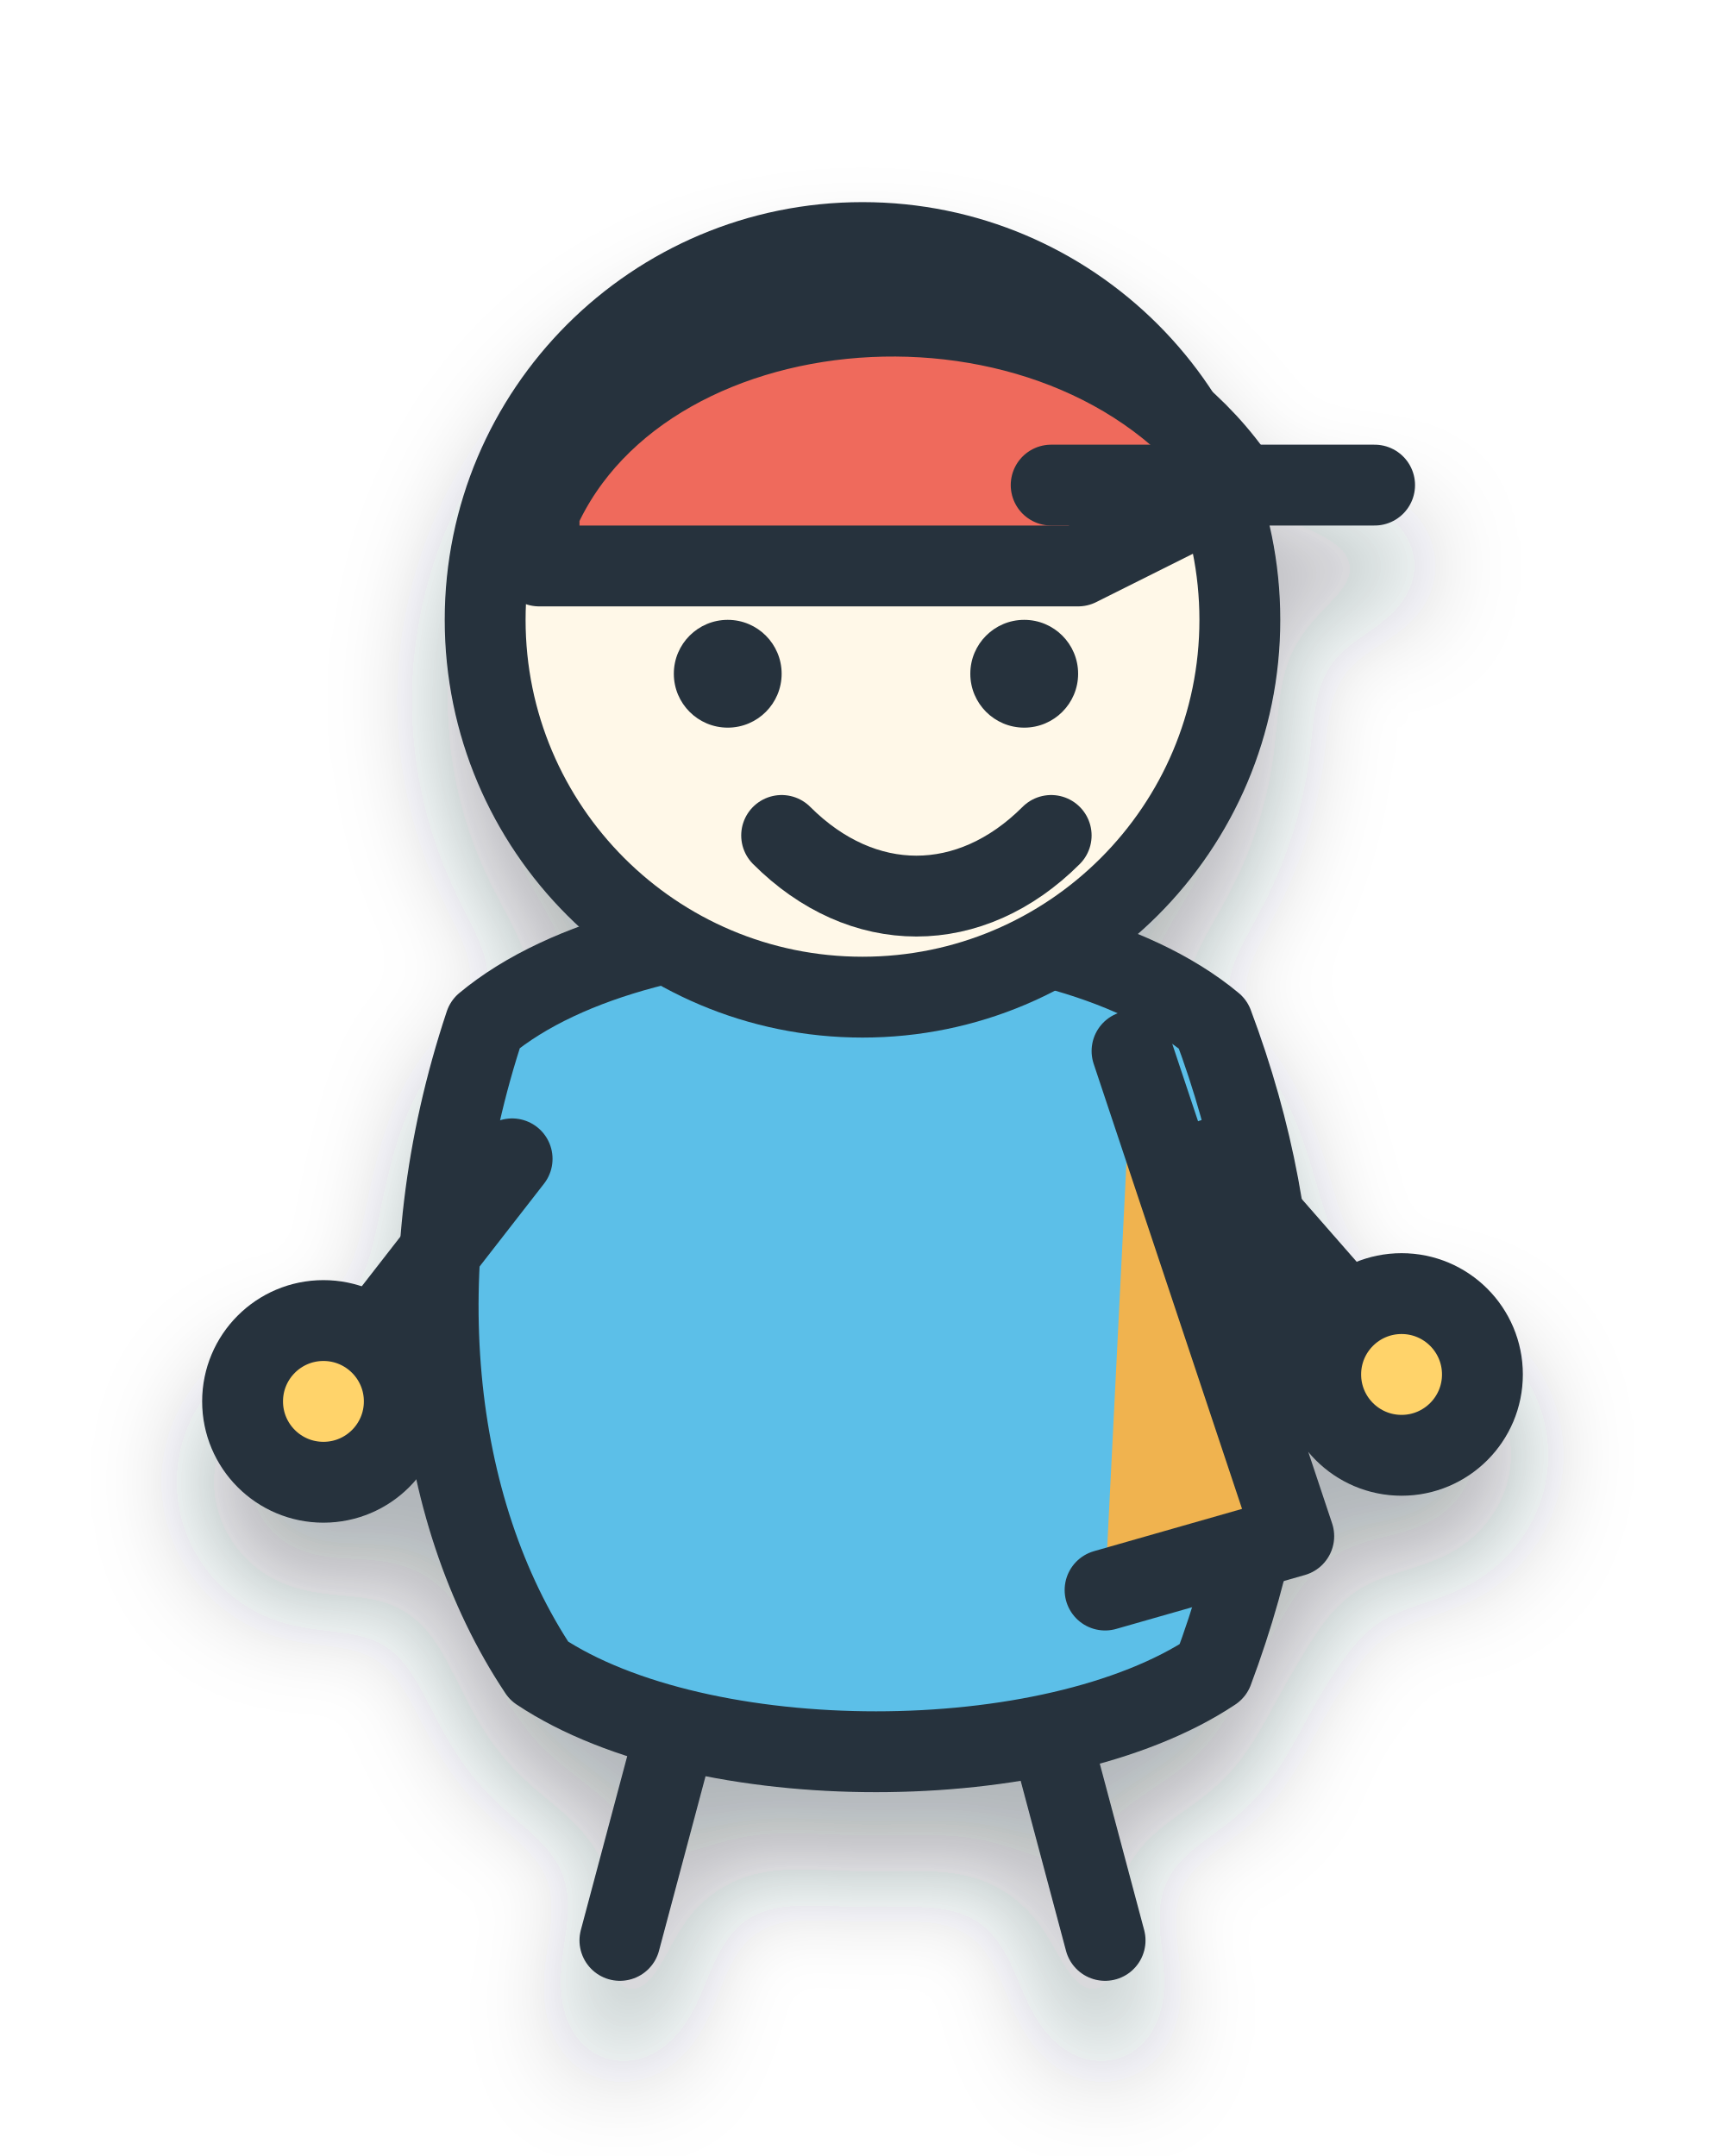
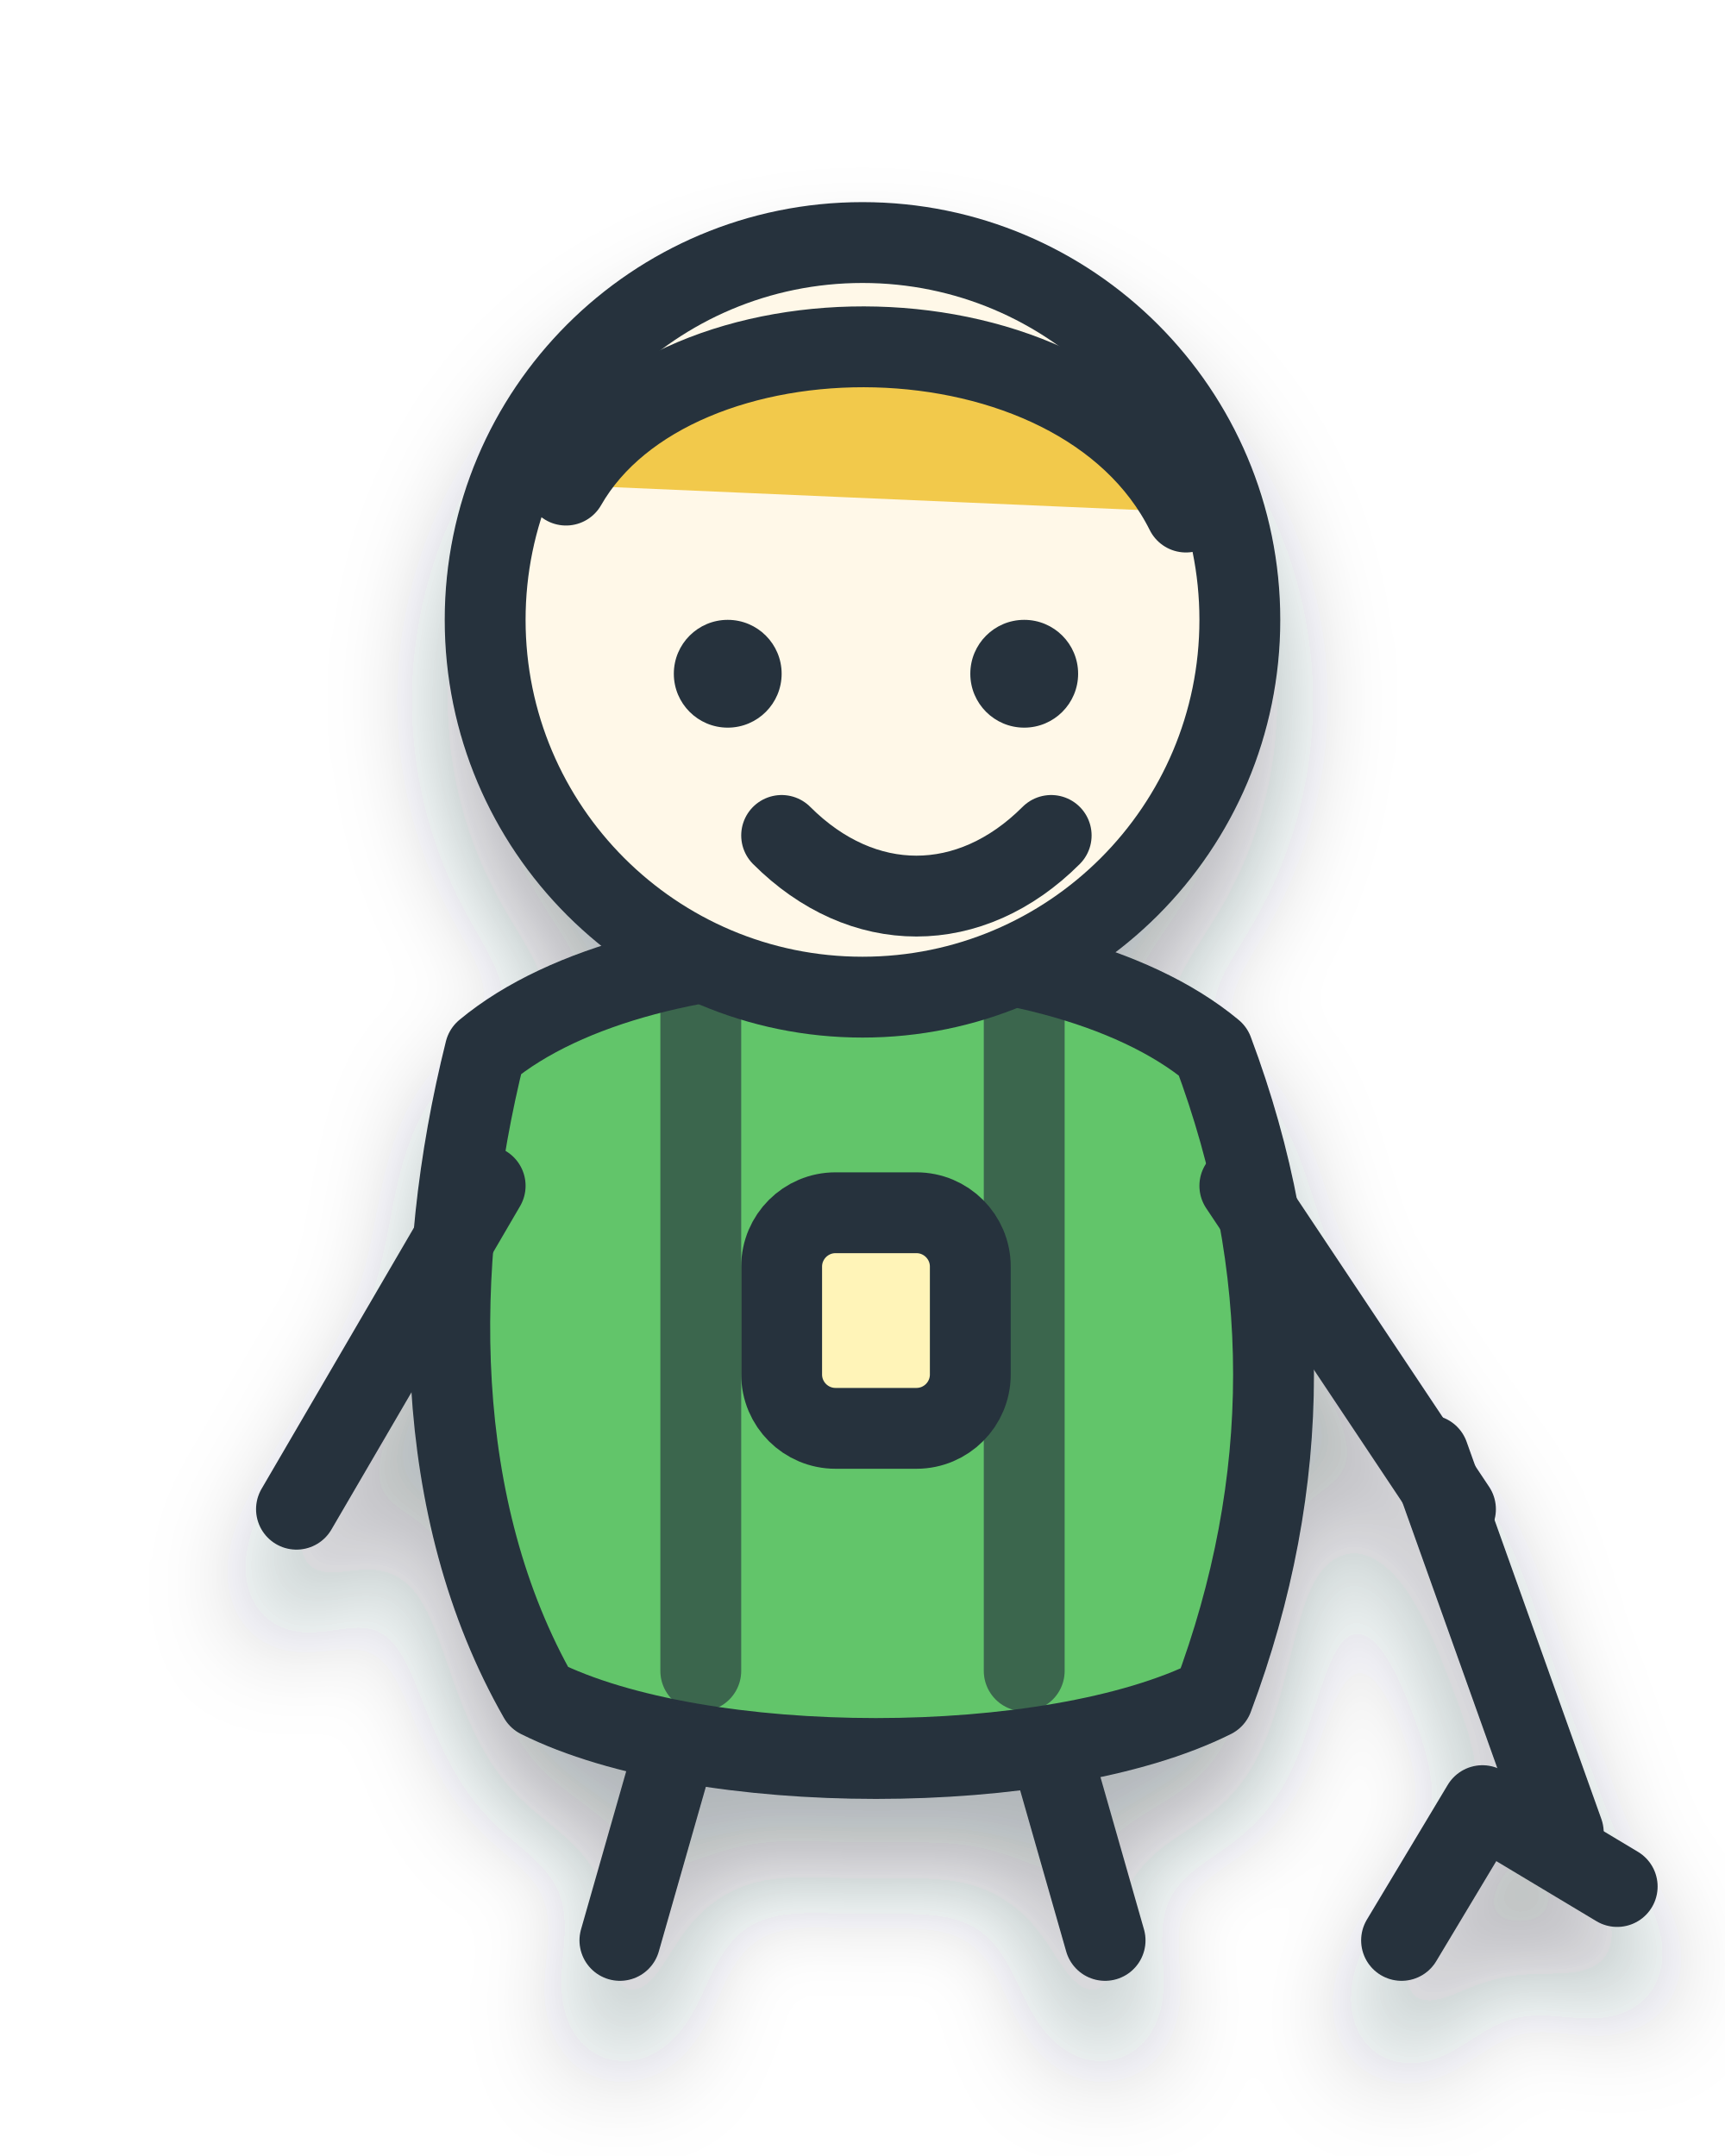
<svg xmlns="http://www.w3.org/2000/svg" width="64" height="80" viewBox="0 0 64 80">
  <filter id="shadow" x="-20%" y="-20%" width="140%" height="140%">
    <feDropShadow dx="0" dy="3" stdDeviation="2" flood-color="#1f2933" flood-opacity="0.35" />
  </filter>
  <g filter="url(#shadow)" stroke="#26333d" stroke-width="3" stroke-linecap="round" stroke-linejoin="round">
-     <path d="M23 72 L27 57 L37 57 L41 72" fill="none" />
-     <path d="M18 38 C15 47 16 56 20 62 C26 66 39 66 45 62 C48 54 48 46 45 38 C39 33 24 33 18 38Z" fill="#5bbfe8" />
-     <path d="M19 43 L12 52" fill="none" />
-     <path d="M45 43 L52 51" fill="none" />
-     <path d="M42 39 L48 57 L41 59" fill="#f0b34f" />
-     <circle cx="12" cy="52" r="3" fill="#ffd36b" />
-     <circle cx="52" cy="51" r="3" fill="#ffd36b" />
+     <path d="M23 72 L27 58 L37 58 L41 72" fill="none" />
+     <path d="M18 39 C16 47 16 56 20 63 C26 66 39 66 45 63 C48 55 48 47 45 39 C39 34 24 34 18 39Z" fill="#62c56b" />
+     <path d="M26 37 L26 62 M38 37 L38 62" fill="none" opacity="0.65" />
+     <rect x="29" y="45" width="7" height="8" rx="2" fill="#fff4b8" />
+     <path d="M18 44 L11 56 M46 44 L54 56" fill="none" />
+     <path d="M53 54 L58 68" fill="none" />
+     <path d="M55 67 L60 70 M55 67 L52 72" fill="none" />
    <circle cx="32" cy="23" r="14" fill="#fff8e8" />
-     <path d="M20 19 C24 10 40 9 46 18 L40 21 H20 Z" fill="#ef6a5b" />
-     <path d="M39 18 H51" fill="none" />
+     <path d="M21 18 C25 11 40 11 44 19" fill="#f2c94c" />
    <circle cx="27" cy="25" r="2" fill="#26333d" stroke="none" />
    <circle cx="38" cy="25" r="2" fill="#26333d" stroke="none" />
    <path d="M29 31 C32 34 36 34 39 31" fill="none" />
  </g>
</svg>
